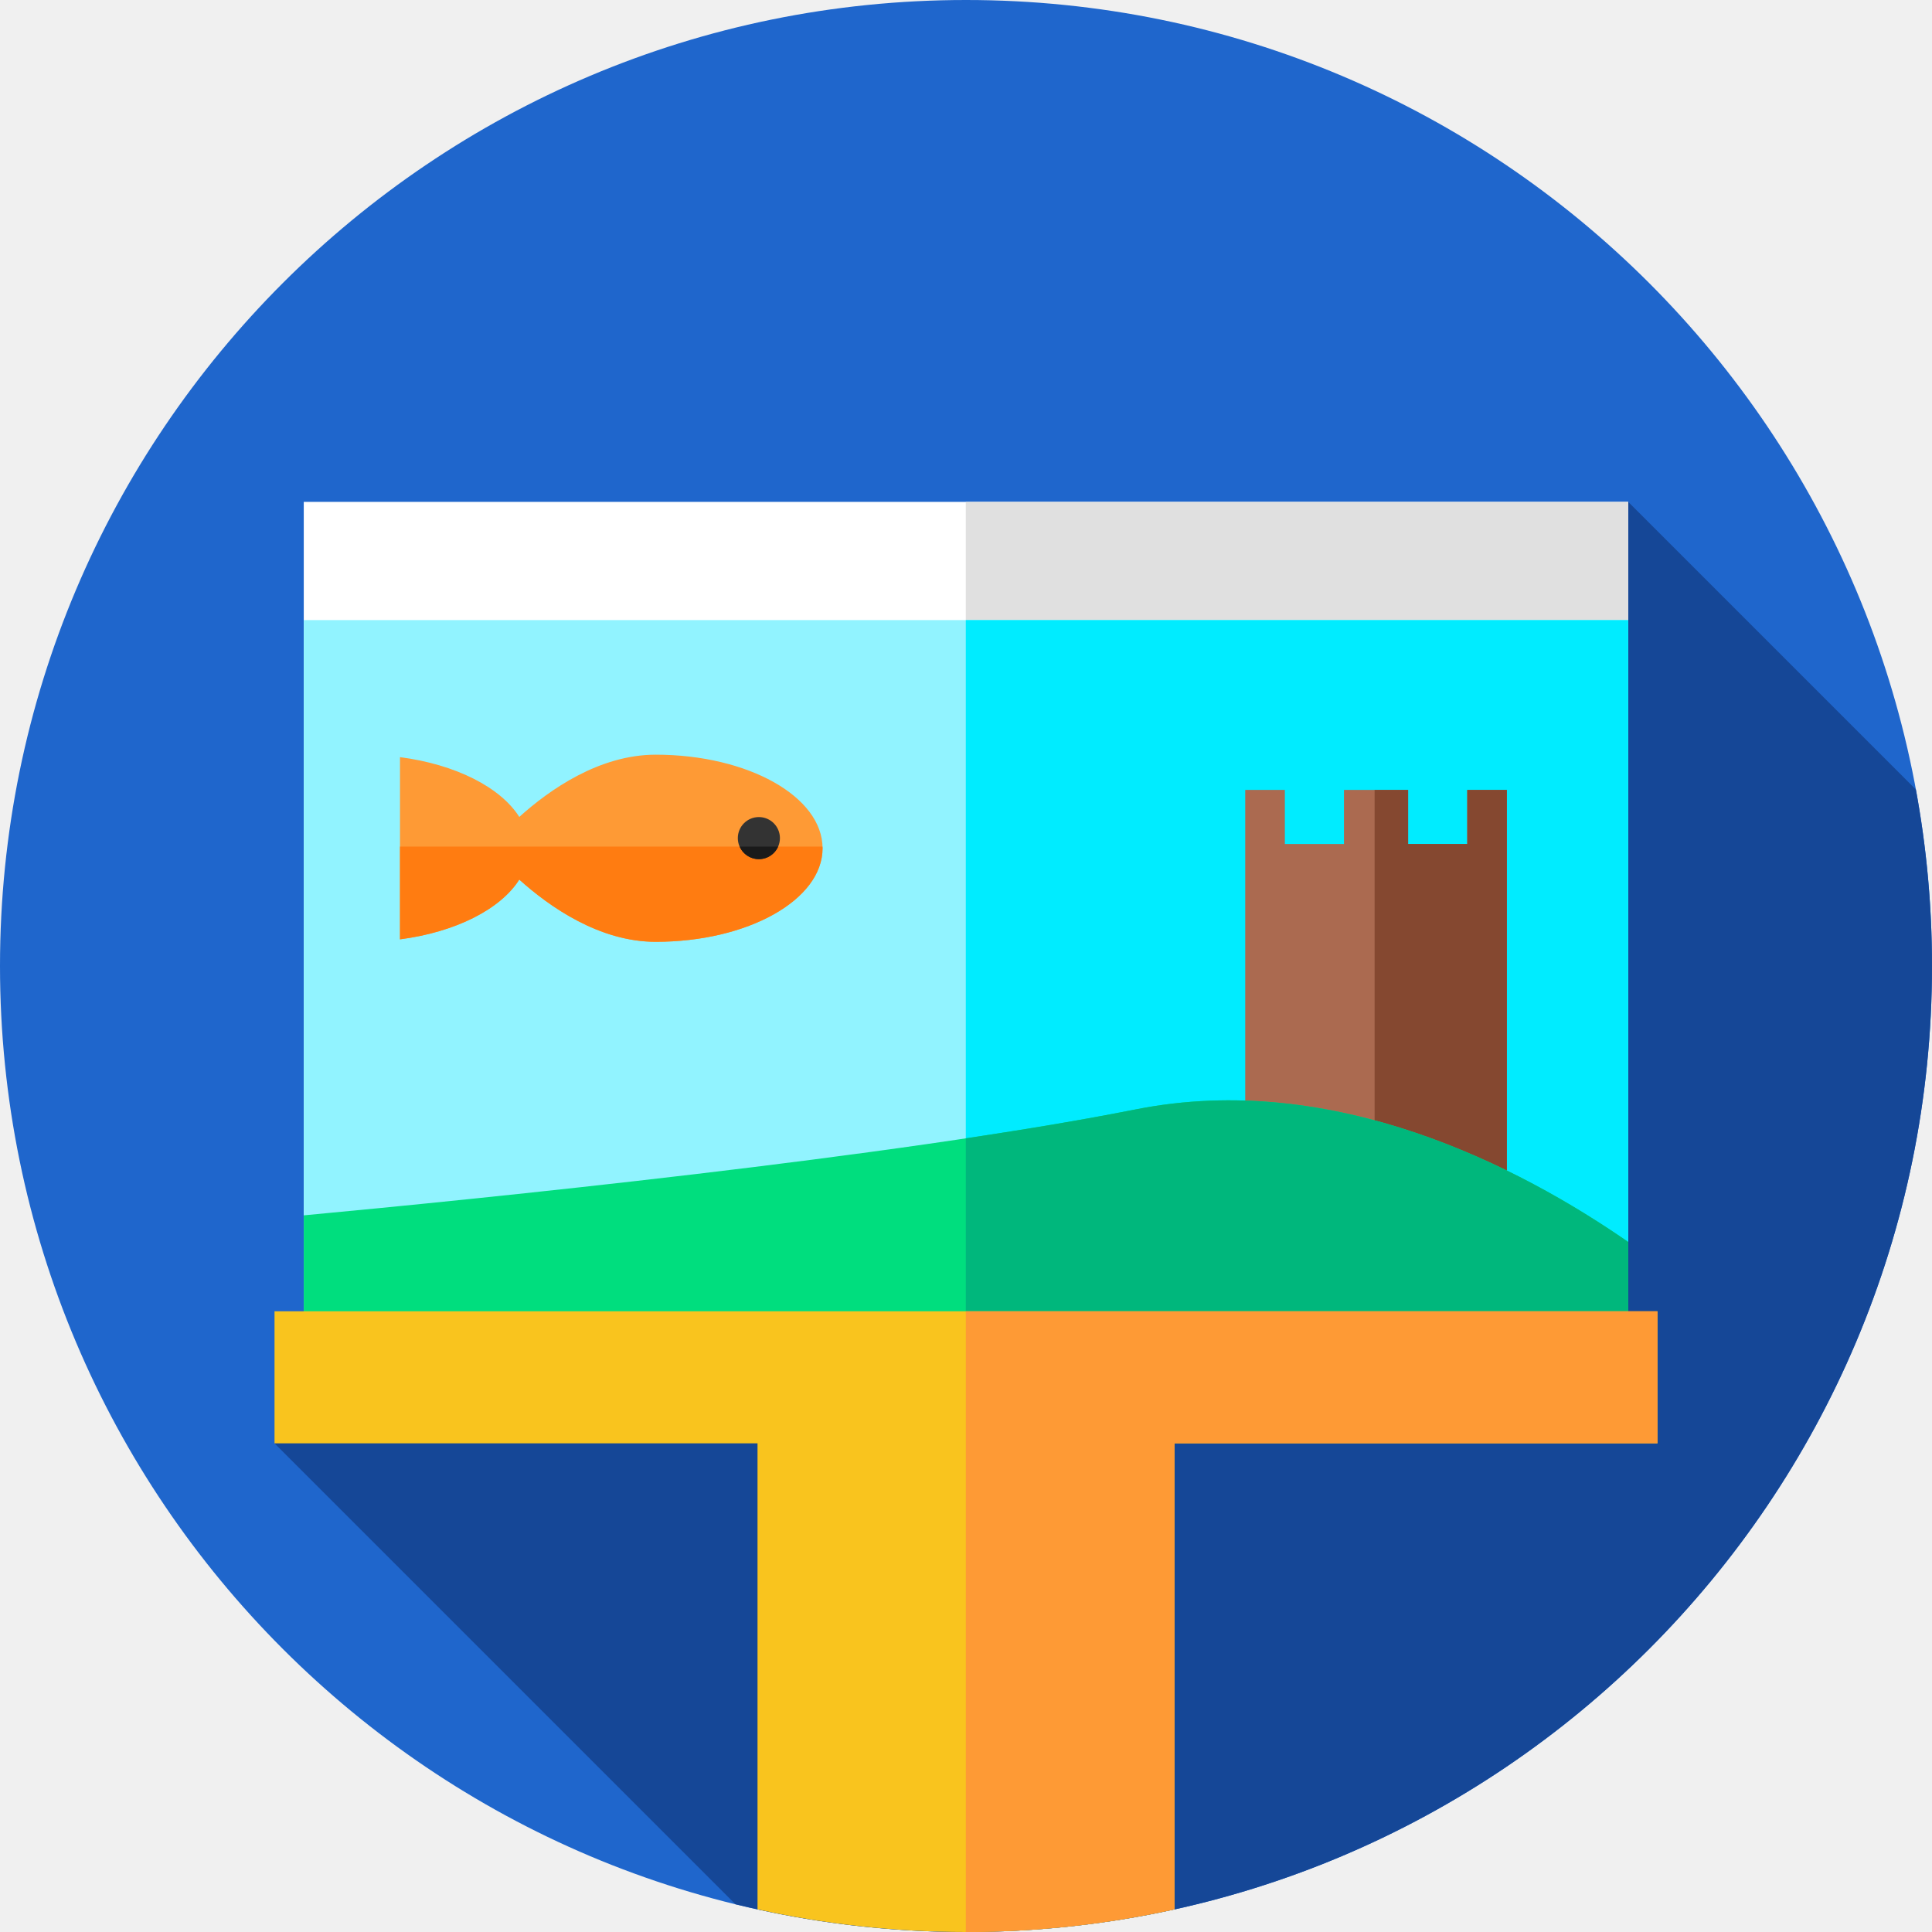
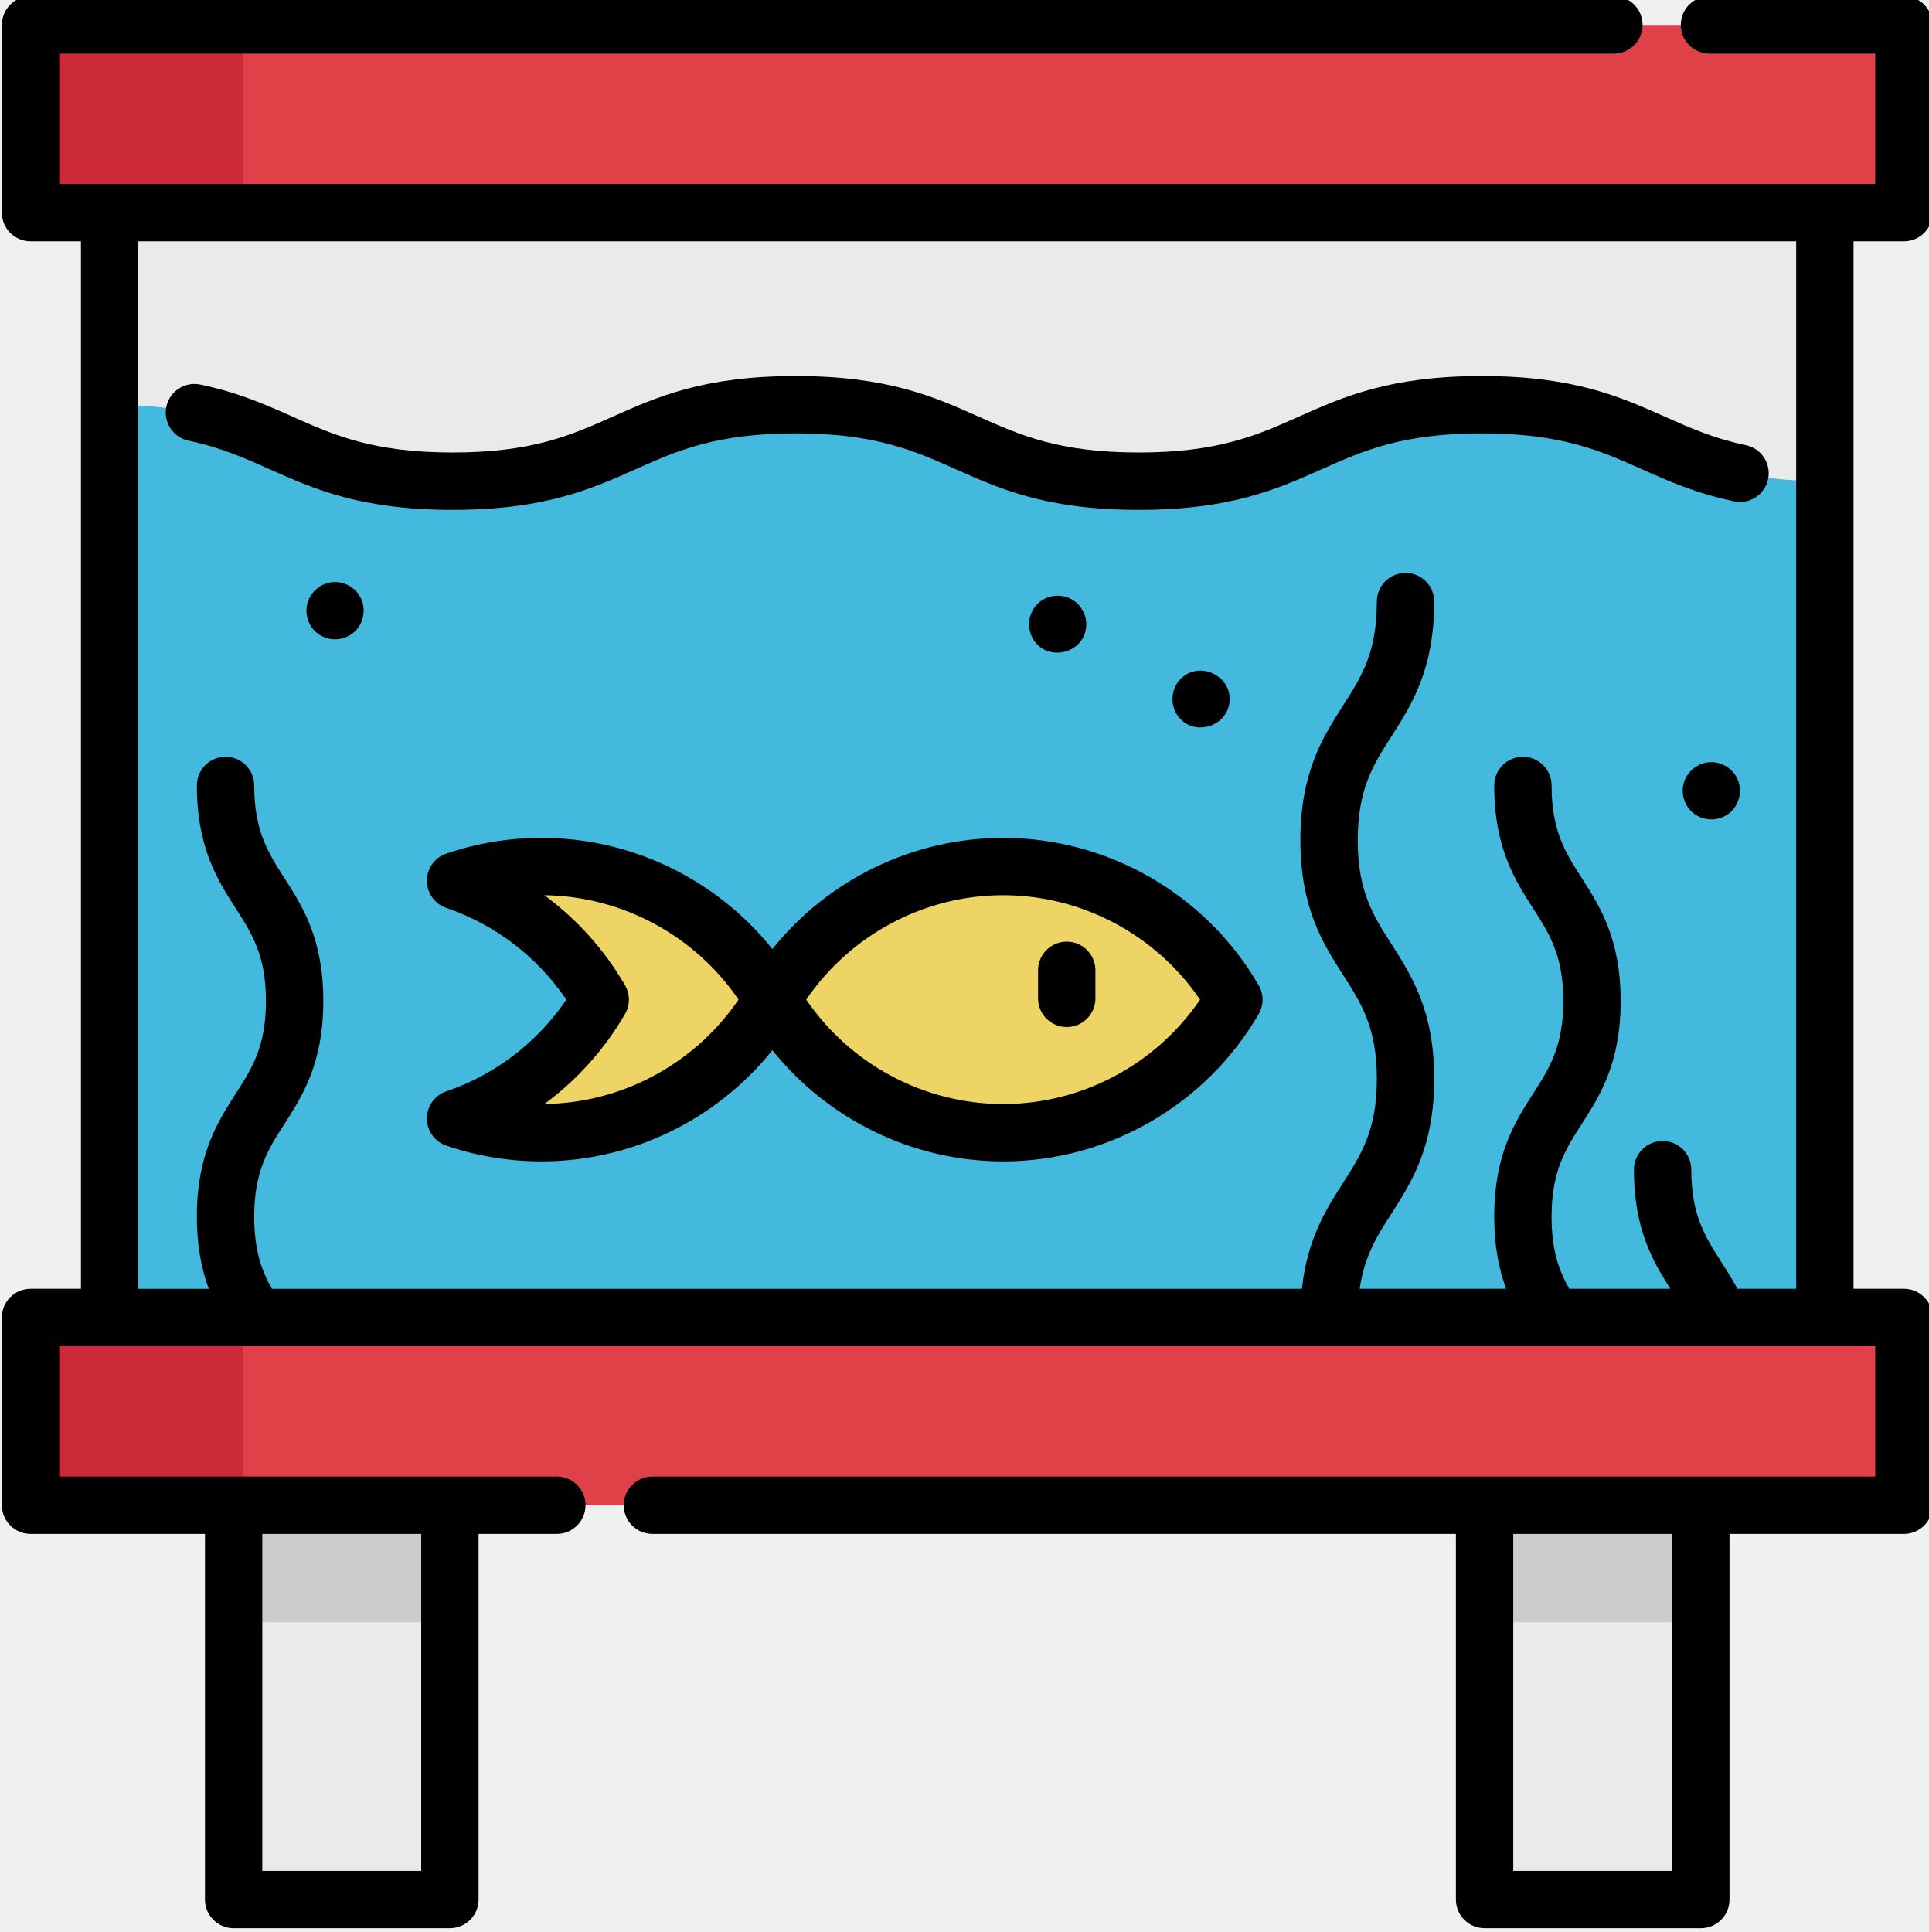
- <svg xmlns="http://www.w3.org/2000/svg" version="1.1" id="Capa_1" x="0px" y="0px" viewBox="0 0 512.001 512.001" style="enable-background:new 0 0 512.001 512.001;" xml:space="preserve">
-   <circle style="fill:#1F66CC;" cx="256" cy="256" r="256" />
-   <path style="fill:#154797;" d="M512,256c0-15.979-1.478-31.61-4.278-46.778L431.5,133L72.75,382.5l122.141,122.141  c19.584,4.797,40.046,7.36,61.109,7.36C397.385,512,512,397.385,512,256z" />
-   <rect x="80.5" y="133" style="fill:#FFFFFF;" width="351" height="209" />
-   <rect x="255.95" y="133" style="fill:#E0E0E0;" width="175.55" height="209" />
-   <rect x="80.5" y="164.33" style="fill:#91F3FF;" width="351" height="209" />
-   <rect x="255.95" y="164.33" style="fill:#00ECFF;" width="175.55" height="209" />
-   <polygon style="fill:#AB6A50;" points="388.835,209.333 388.835,223.667 373.167,223.667 373.167,209.333 356.167,209.333   356.167,223.667 340.5,223.667 340.5,209.333 330,209.333 330,329.333 399.335,329.333 399.335,209.333 " />
-   <polygon style="fill:#854830;" points="399.335,209.333 388.835,209.333 388.835,223.667 373.167,223.667 373.167,209.333   364.286,209.333 364.286,329.333 399.335,329.333 " />
-   <path style="fill:#00DE7E;" d="M301,294c-63.967,12.69-174.409,23.77-220.5,28.082v51.252h351v-44.193  C402.699,309.199,353.477,283.59,301,294z" />
-   <path style="fill:#00B77C;" d="M431.5,329.141C402.699,309.199,353.477,283.59,301,294c-13.331,2.645-28.683,5.219-45.048,7.677  v71.657H431.5V329.141z" />
-   <path style="fill:#FE9A35;" d="M173.771,200c-14.946,0-28.151,9.284-36.154,16.491c-4.995-7.877-16.894-13.918-31.616-15.839v48.285  c14.722-1.921,26.621-7.962,31.616-15.839c8.003,7.207,21.208,16.491,36.154,16.491c24.42,0,44.216-11.101,44.216-24.794  S198.191,200,173.771,200z" />
-   <path style="fill:#FF7C11;" d="M106,224.357v24.58c14.722-1.921,26.621-7.962,31.616-15.839  c8.003,7.207,21.208,16.491,36.154,16.491c24.42,0,44.216-11.101,44.216-24.794c0-0.146-0.015-0.291-0.02-0.437L106,224.357  L106,224.357z" />
-   <circle style="fill:#333333;" cx="201.11" cy="222.11" r="5.579" />
-   <path style="fill:#1A1A1A;" d="M196.01,224.357c0.865,1.96,2.823,3.33,5.103,3.33s4.238-1.37,5.103-3.33H196.01z" />
-   <path style="fill:#F9C41E;" d="M439.25,347.5H72.75v35h128v123.503c17.795,3.916,36.279,5.998,55.25,5.998s37.454-2.082,55.25-5.998  V382.5h128V347.5z" />
-   <path style="fill:#FE9A35;" d="M255.953,347.5V512c0.016,0,0.032,0,0.048,0c18.972,0,37.454-2.082,55.25-5.998V382.5h128v-35  H255.953z" />
-   <g>
- </g>
-   <g>
- </g>
-   <g>
- </g>
-   <g>
- </g>
-   <g>
- </g>
-   <g>
- </g>
-   <g>
- </g>
-   <g>
- </g>
-   <g>
- </g>
-   <g>
- </g>
-   <g>
- </g>
-   <g>
- </g>
-   <g>
- </g>
-   <g>
- </g>
-   <g>
- </g>
+ <svg xmlns="http://www.w3.org/2000/svg" viewBox="0 1 511 512">
+   <path d="m119.219 368.613v135.789h-57.305v-135.789" fill="#eaeaea" />
+   <path d="m450.719 368.613v135.789h-57.305v-135.789" fill="#eaeaea" />
+   <path d="m119.219 368.613v62.305h-57.305v-62.305" fill="#ccc" />
+   <path d="m450.719 368.613v62.305h-57.305v-62.305" fill="#ccc" />
+   <path d="m483.582 40.375v350.562h-454.531v-350.562" fill="#eaeaea" />
+   <path d="m483.582 128.52v221.621h-454.523v-241.887c45.449 0 45.449 20.266 90.898 20.266s45.449-20.266 90.91-20.266c45.449 0 45.449 20.266 90.898 20.266 45.457 0 45.457-20.266 90.906-20.266 45.461 0 45.461 20.266 90.91 20.266zm0 0" fill="#43b9dd" />
+   <path d="m8.098 7.598h496.438v49.762h-496.438zm0 0" fill="#e04149" />
+   <path d="m8.098 7.598h56.387v49.762h-56.387zm0 0" fill="#cc2939" />
+   <path d="m8.098 350.141h496.438v49.762h-496.438zm0 0" fill="#e04149" />
+   <path d="m8.098 350.141h56.387v49.762h-56.387zm0 0" fill="#cc2939" />
+   <path d="m265.832 230.645c-26.125 0-48.918 14.188-61.148 35.266 12.23 21.082 35.027 35.27 61.148 35.27 26.125 0 48.922-14.188 61.148-35.27-12.227-21.078-35.023-35.266-61.148-35.266zm0 0" fill="#edd464" />
+   <path d="m204.68 265.91c-12.227 21.082-35.023 35.266-61.141 35.266-7.984 0-15.664-1.324-22.816-3.766 16.262-5.543 29.848-16.859 38.336-31.5-8.488-14.629-22.074-25.945-38.336-31.5 7.152-2.441 14.832-3.766 22.816-3.766 26.117 0 48.914 14.191 61.141 35.266zm0 0" fill="#edd464" />
+   <path d="m504.535 64.957c4.195 0 7.598-3.402 7.598-7.598v-49.762c0-4.195-3.402-7.598-7.598-7.598h-51.527c-4.195 0-7.598 3.402-7.598 7.598 0 4.199 3.402 7.598 7.598 7.598h43.93v34.562h-481.242v-34.562h411.98c4.199 0 7.602-3.398 7.602-7.598 0-4.195-3.402-7.598-7.602-7.598h-419.578c-4.195 0-7.598 3.402-7.598 7.598v49.762c0 4.195 3.402 7.598 7.598 7.598h13.355v277.586h-13.355c-4.195 0-7.598 3.402-7.598 7.598v49.762c0 4.195 3.402 7.598 7.598 7.598h46.219v96.902c0 4.195 3.402 7.598 7.598 7.598h57.305c4.199 0 7.602-3.402 7.602-7.598v-96.902h20.738c4.195 0 7.598-3.402 7.598-7.598 0-4.199-3.402-7.598-7.598-7.598h-131.863v-34.562h481.242v34.562h-324.051c-4.195 0-7.598 3.398-7.598 7.598 0 4.195 3.402 7.598 7.598 7.598h212.926v96.902c0 4.195 3.402 7.598 7.602 7.598h57.305c4.195 0 7.598-3.402 7.598-7.598v-96.902h46.219c4.195 0 7.598-3.402 7.598-7.598v-49.762c0-4.195-3.402-7.598-7.598-7.598h-13.355v-277.586zm-392.914 431.848h-42.109v-89.305h42.109zm331.5 0h-42.109v-89.305h42.109zm32.863-154.262h-15.562c-1.375-2.566-2.844-4.867-4.285-7.117-4.266-6.656-7.949-12.402-7.949-24.453 0-4.195-3.402-7.598-7.598-7.598-4.199 0-7.602 3.402-7.602 7.598 0 15.723 4.992 24.254 9.66 31.57h-26.801c-2.766-4.926-4.684-10.254-4.684-19.129 0-12.059 3.688-17.812 7.957-24.469 4.852-7.574 10.352-16.156 10.352-32.66 0-16.512-5.5-25.098-10.355-32.672-4.266-6.656-7.949-12.406-7.949-24.461 0-4.195-3.402-7.598-7.598-7.598-4.199 0-7.602 3.402-7.602 7.598 0 16.504 5.5 25.09 10.355 32.66 4.266 6.66 7.953 12.41 7.953 24.473 0 12.051-3.684 17.801-7.953 24.457-4.852 7.574-10.355 16.16-10.355 32.672 0 7.961 1.277 14.059 3.16 19.129h-38.816c1.242-8.695 4.621-13.992 8.418-19.918 5.309-8.289 11.332-17.684 11.332-35.719s-6.02-27.43-11.332-35.719c-4.793-7.477-8.93-13.938-8.93-27.52 0-13.586 4.137-20.043 8.93-27.523 5.309-8.289 11.332-17.684 11.332-35.719 0-4.195-3.402-7.598-7.598-7.598-4.199 0-7.602 3.402-7.602 7.598 0 13.586-4.137 20.043-8.93 27.52-5.312 8.289-11.332 17.688-11.332 35.723 0 18.031 6.02 27.43 11.332 35.719 4.793 7.477 8.93 13.934 8.93 27.52 0 13.582-4.137 20.039-8.93 27.52-4.508 7.035-9.512 14.887-10.926 28.121h-272.957c-2.762-4.93-4.68-10.254-4.68-19.133 0-12.059 3.684-17.809 7.953-24.469 4.855-7.57 10.355-16.156 10.355-32.66 0-16.512-5.504-25.098-10.359-32.672-4.266-6.656-7.949-12.406-7.949-24.461 0-4.195-3.402-7.598-7.598-7.598-4.199 0-7.598 3.402-7.598 7.598 0 16.508 5.5 25.09 10.352 32.66 4.27 6.66 7.953 12.41 7.953 24.473 0 12.051-3.684 17.801-7.949 24.461-4.855 7.574-10.359 16.156-10.359 32.668 0 7.961 1.277 14.059 3.16 19.133h-18.684v-277.59h439.336zm0 0" />
+   <path d="m49.969 117.789c8.512 1.777 14.793 4.578 21.441 7.539 11.898 5.305 24.199 10.789 48.543 10.789 24.348 0 36.652-5.488 48.551-10.793 10.93-4.871 21.25-9.473 42.355-9.473 21.109 0 31.43 4.602 42.359 9.473 11.895 5.309 24.199 10.793 48.543 10.793 24.348 0 36.652-5.488 48.551-10.793 10.93-4.871 21.25-9.473 42.355-9.473 21.117 0 31.441 4.602 42.371 9.473 7.086 3.16 14.41 6.422 24.512 8.535 4.109.863 8.137-1.777 8.992-5.887.859-4.109-1.773-8.133-5.883-8.992-8.512-1.777-14.789-4.574-21.438-7.535-11.898-5.305-24.207-10.789-48.555-10.789-24.34 0-36.641 5.484-48.543 10.789-10.926 4.871-21.25 9.473-42.363 9.473-21.109 0-31.43-4.602-42.355-9.473-11.898-5.305-24.203-10.789-48.547-10.789-24.34 0-36.641 5.484-48.543 10.789-10.926 4.871-21.25 9.473-42.363 9.473-21.109 0-31.43-4.602-42.359-9.469-7.086-3.16-14.41-6.426-24.516-8.535-4.109-.859-8.133 1.777-8.992 5.883-.859 4.109 1.777 8.133 5.883 8.992zm0 0" />
+   <path d="m265.832 223.047c-23.895 0-46.418 11.066-61.148 29.473-14.734-18.41-37.254-29.477-61.145-29.477-8.652 0-17.152 1.406-25.273 4.18-3.074 1.047-5.141 3.938-5.141 7.191 0 3.25 2.066 6.141 5.141 7.191 12.98 4.43 24.133 12.98 31.824 24.309-7.691 11.332-18.844 19.883-31.82 24.305-3.078 1.047-5.145 3.938-5.145 7.188-.004 3.254 2.066 6.145 5.141 7.195 8.121 2.77 16.621 4.176 25.273 4.176 23.895 0 46.414-11.066 61.141-29.469 14.734 18.406 37.258 29.473 61.152 29.473 27.801 0 53.746-14.965 67.723-39.055 1.367-2.359 1.367-5.266 0-7.625-13.973-24.09-39.922-39.055-67.723-39.055zm-121.566 70.527c8.605-6.336 15.902-14.434 21.367-23.852 1.367-2.359 1.367-5.27 0-7.625-5.465-9.418-12.766-17.512-21.379-23.852 20.617.234 39.902 10.688 51.457 27.664-11.547 16.973-30.828 27.426-51.445 27.664zm121.566.008c-20.891 0-40.492-10.496-52.176-27.672 11.684-17.168 31.285-27.668 52.176-27.668 20.895 0 40.496 10.5 52.18 27.668-11.684 17.176-31.285 27.672-52.18 27.672zm0 0" />
+   <path d="m282.684 250.547c-4.195 0-7.598 3.402-7.598 7.598v7.43c0 4.199 3.402 7.602 7.598 7.602 4.195 0 7.598-3.402 7.598-7.602v-7.43c0-4.195-3.402-7.598-7.598-7.598zm0 0" />
+   <path d="m311.949 190.48c3.816 5.789 12.98 3.5 13.852-3.289.879-6.867-7.605-11.18-12.68-6.523-2.738 2.512-3.203 6.723-1.172 9.812zm0 0" />
+   <path d="m460.527 207.664c-1.281-3.035-4.457-4.992-7.762-4.656-3.035.312-5.629 2.445-6.523 5.359-.891 2.91.098 6.152 2.449 8.082 2.559 2.098 6.285 2.27 9.039.441 2.984-1.973 4.16-5.934 2.797-9.227zm0 0" />
+   <path d="m95.82 159.945c-1.164-2.809-3.98-4.695-7.02-4.695-3.184 0-6.078 2.055-7.148 5.039-1.027 2.859-.211 6.145 2.043 8.188 2.566 2.324 6.441 2.582 9.316.688 3.008-1.98 4.133-5.902 2.809-9.219zm0 0" />
+   <path d="m273.957 170.664c3.695 5.602 12.668 3.672 13.801-2.922.547-3.191-1.043-6.477-3.906-7.996-2.867-1.52-6.461-1.039-8.816 1.195-2.656 2.52-3.082 6.676-1.078 9.723zm0 0" />
</svg>
